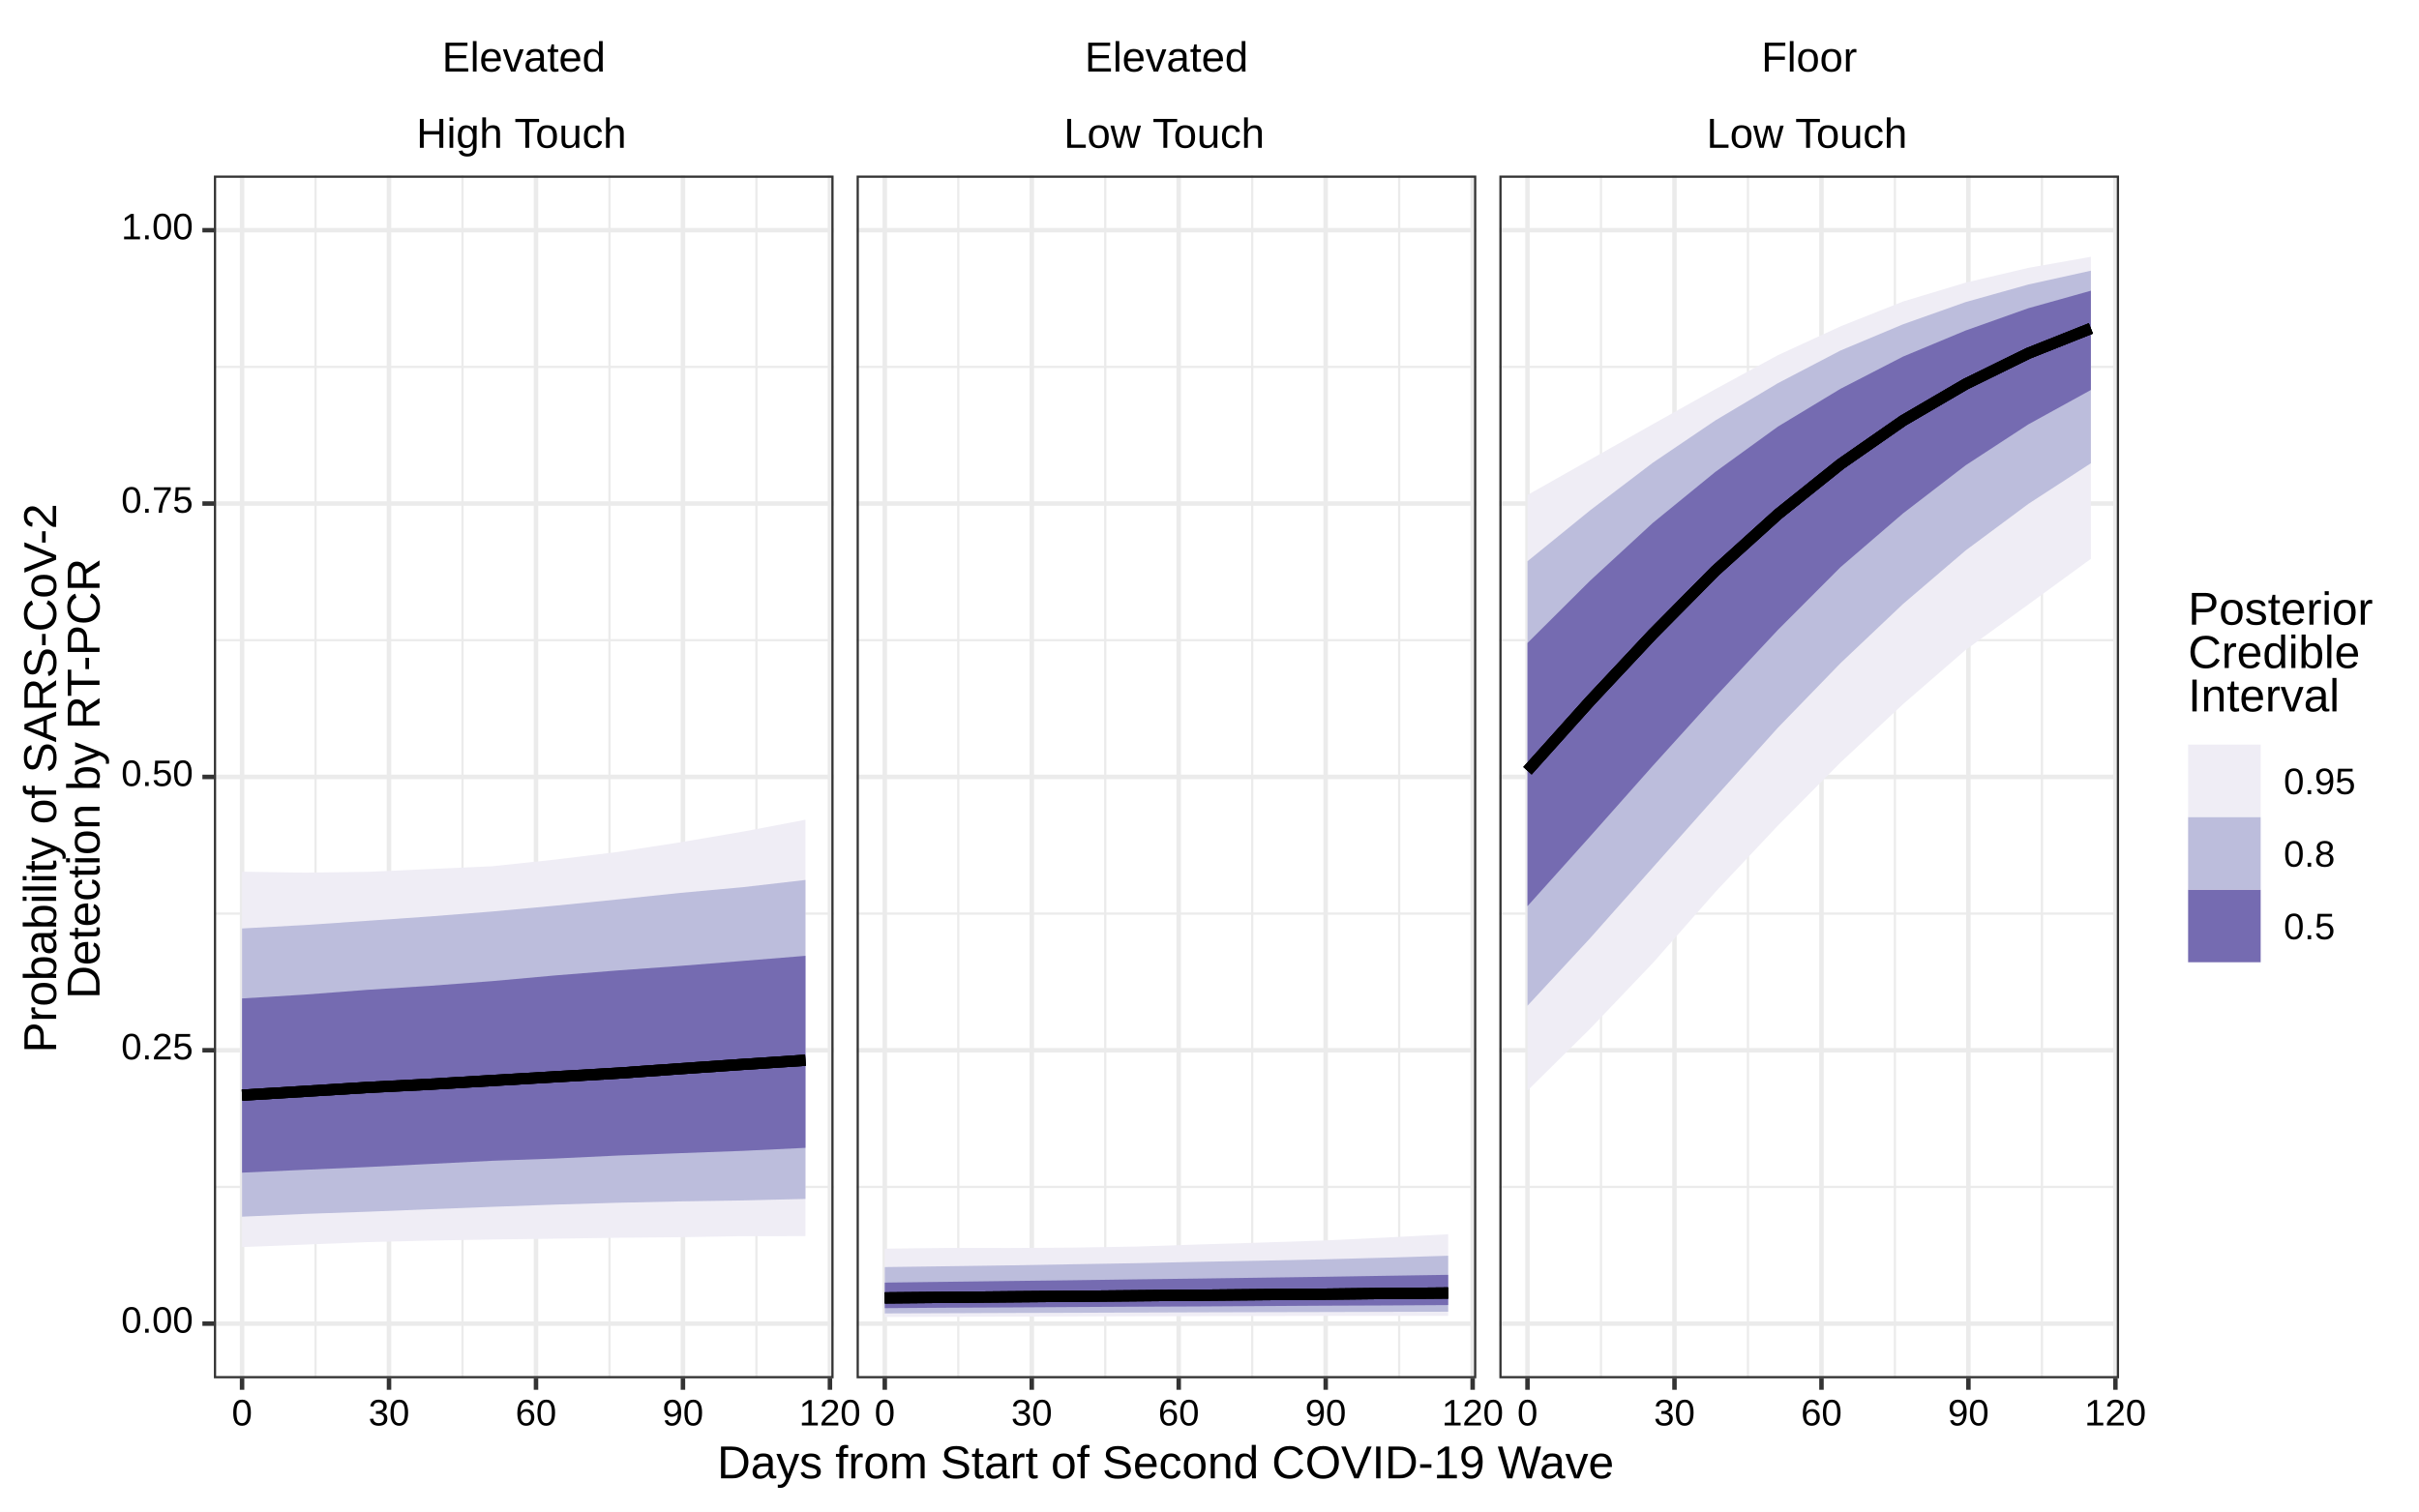
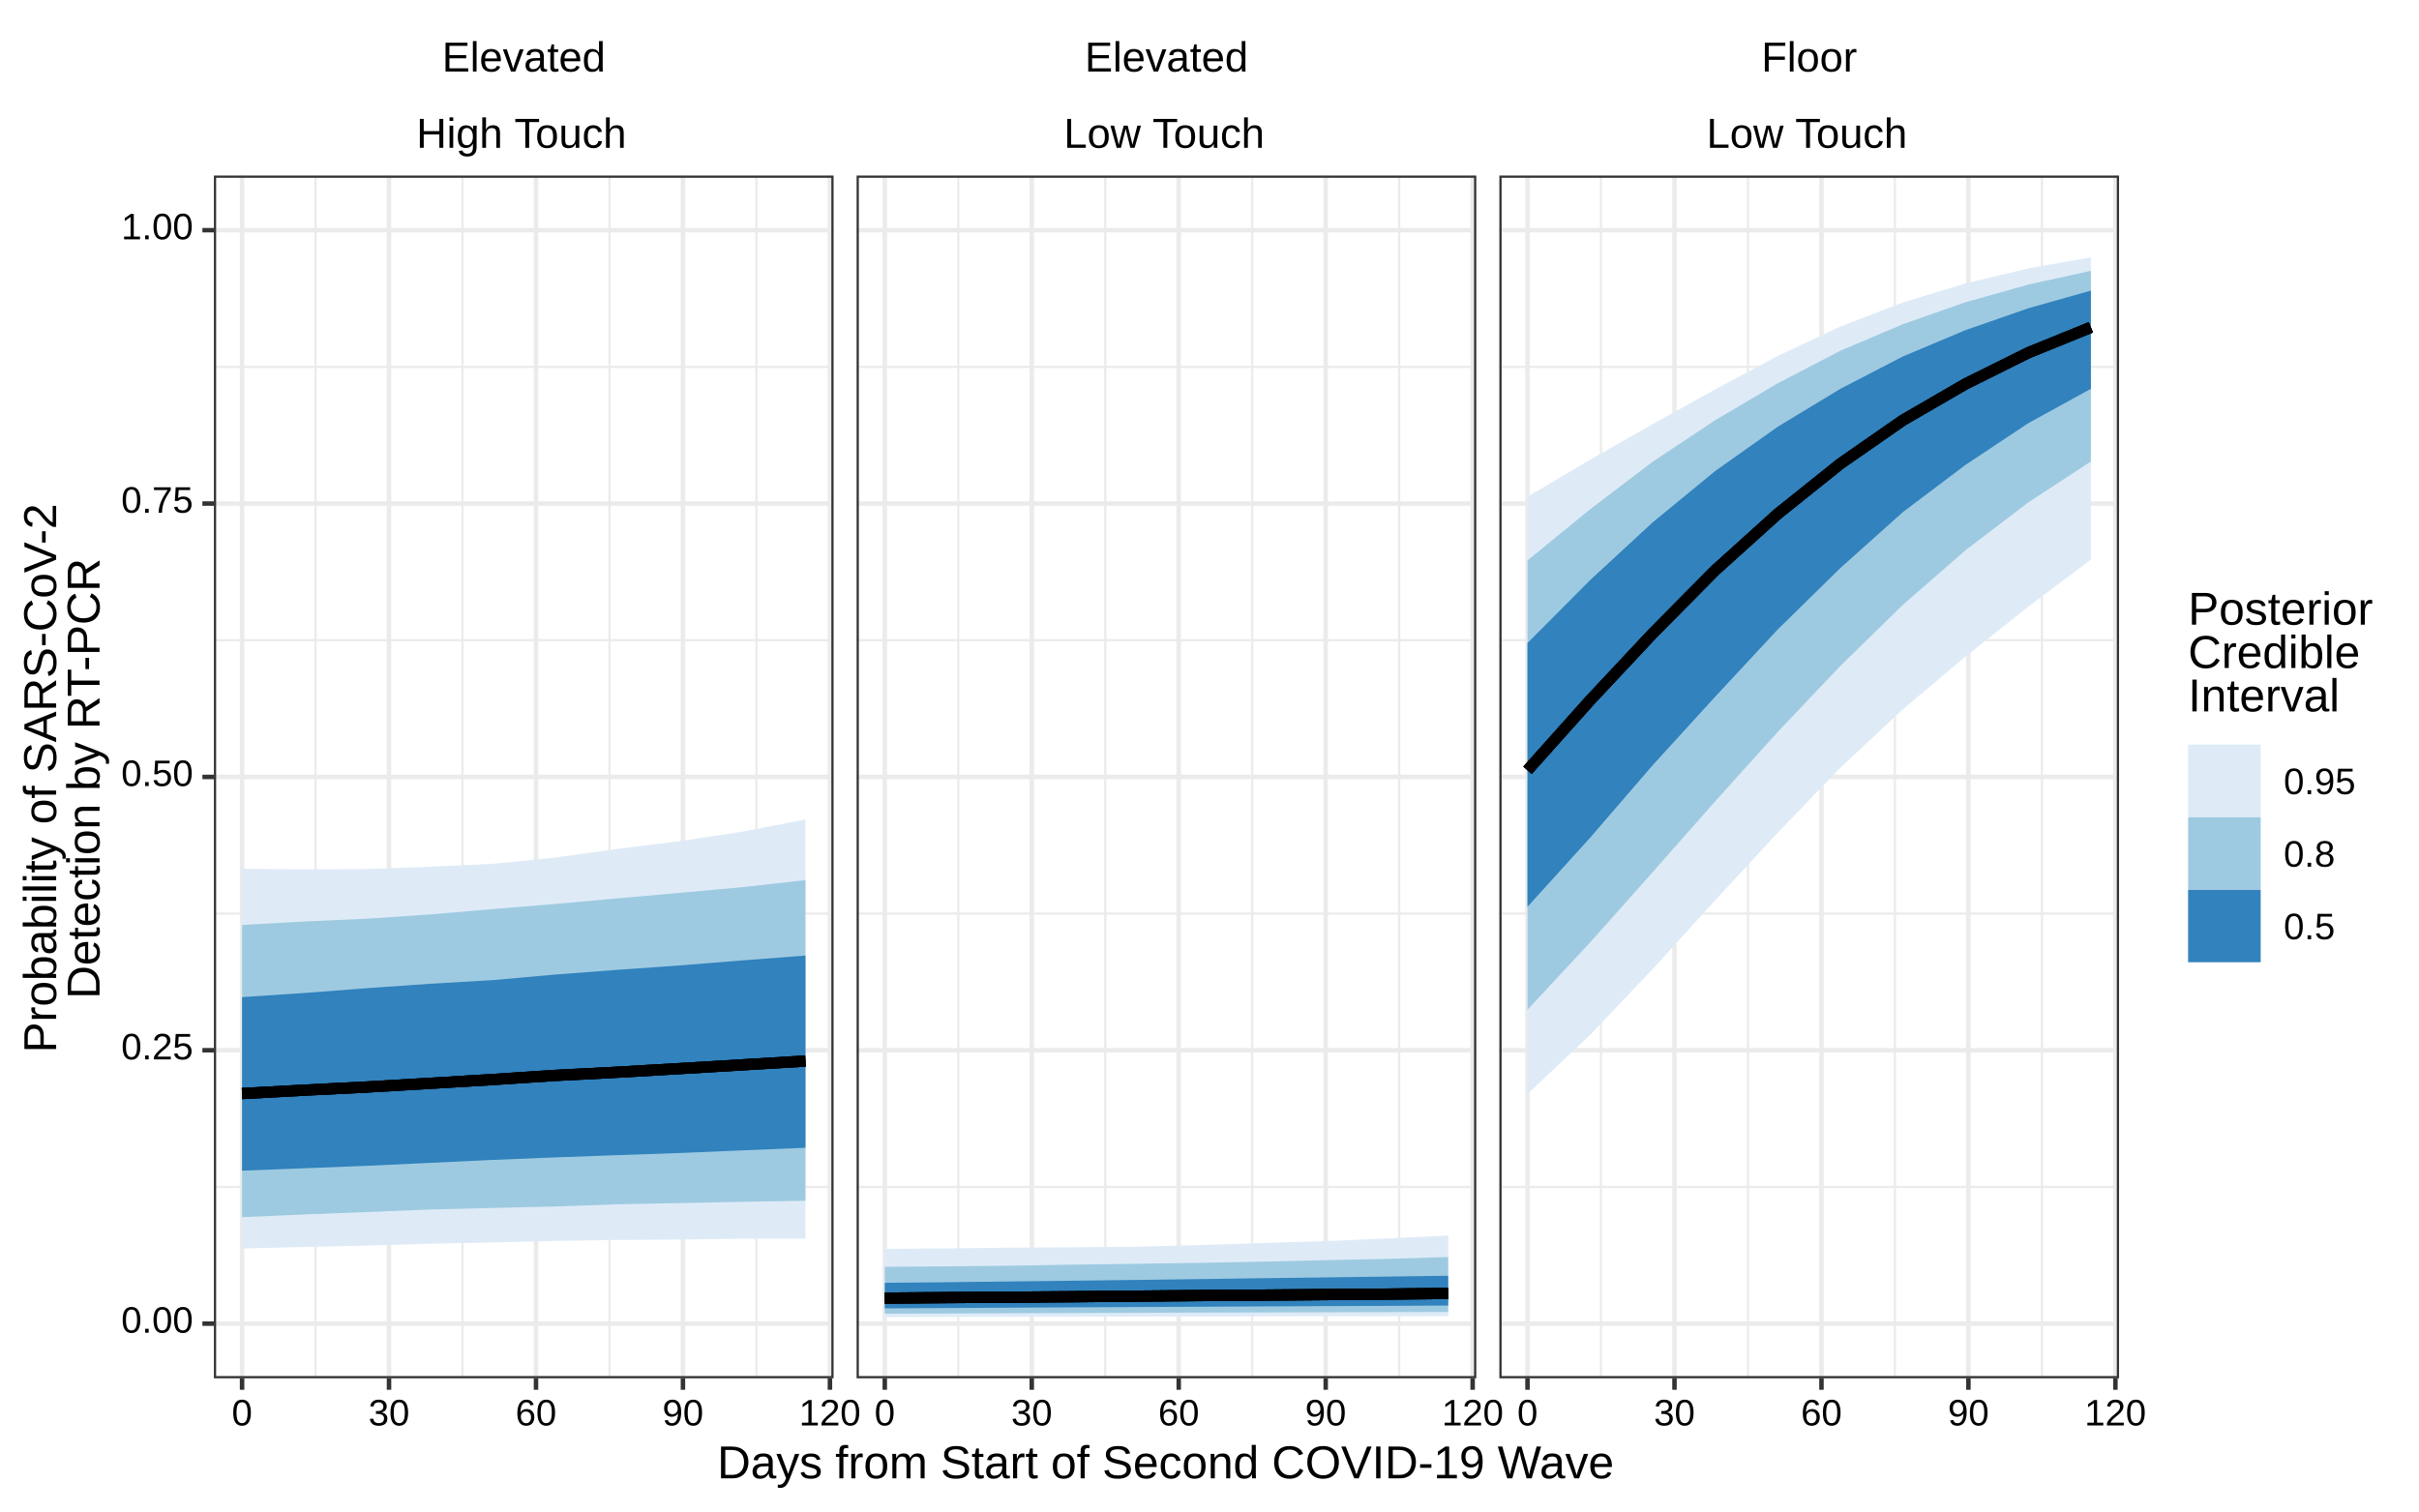
<svg xmlns="http://www.w3.org/2000/svg" class="svglite" width="576.00pt" height="360.00pt" viewBox="0 0 576.00 360.00">
  <defs>
    <style type="text/css">
    .svglite line, .svglite polyline, .svglite polygon, .svglite path, .svglite rect, .svglite circle {
      fill: none;
      stroke: #000000;
      stroke-linecap: round;
      stroke-linejoin: round;
      stroke-miterlimit: 10.00;
    }
  </style>
  </defs>
  <rect width="100%" height="100%" style="stroke: none; fill: #FFFFFF;" />
  <defs>
    <clipPath id="cpMC4wMHw1NzYuMDB8MC4wMHwzNjAuMDA=">
      <rect x="0.00" y="0.00" width="576.00" height="360.00" />
    </clipPath>
  </defs>
  <g clip-path="url(#cpMC4wMHw1NzYuMDB8MC4wMHwzNjAuMDA=)">
    <rect x="0" y="0.00" width="576.00" height="360.00" style="stroke-width: 1.07; stroke: #FFFFFF; fill: #FFFFFF;" />
  </g>
  <defs>
    <clipPath id="cpNTAuOTN8MTk4LjQ5fDQxLjgxfDMyOC4yNw==">
      <rect x="50.93" y="41.81" width="147.56" height="286.46" />
    </clipPath>
  </defs>
  <g clip-path="url(#cpNTAuOTN8MTk4LjQ5fDQxLjgxfDMyOC4yNw==)">
    <rect x="50.93" y="41.81" width="147.56" height="286.46" style="stroke-width: 1.07; stroke: none; fill: #FFFFFF;" />
    <polyline points="50.93,282.69 198.49,282.69 " style="stroke-width: 0.53; stroke: #EBEBEB; stroke-linecap: butt;" />
    <polyline points="50.93,217.59 198.49,217.59 " style="stroke-width: 0.53; stroke: #EBEBEB; stroke-linecap: butt;" />
    <polyline points="50.93,152.48 198.49,152.48 " style="stroke-width: 0.53; stroke: #EBEBEB; stroke-linecap: butt;" />
    <polyline points="50.93,87.38 198.49,87.38 " style="stroke-width: 0.53; stroke: #EBEBEB; stroke-linecap: butt;" />
    <polyline points="75.13,328.27 75.13,41.81 " style="stroke-width: 0.53; stroke: #EBEBEB; stroke-linecap: butt;" />
    <polyline points="110.13,328.27 110.13,41.81 " style="stroke-width: 0.53; stroke: #EBEBEB; stroke-linecap: butt;" />
    <polyline points="145.13,328.27 145.13,41.81 " style="stroke-width: 0.53; stroke: #EBEBEB; stroke-linecap: butt;" />
    <polyline points="180.12,328.27 180.12,41.81 " style="stroke-width: 0.53; stroke: #EBEBEB; stroke-linecap: butt;" />
    <polyline points="50.93,315.25 198.49,315.25 " style="stroke-width: 1.07; stroke: #EBEBEB; stroke-linecap: butt;" />
    <polyline points="50.93,250.14 198.49,250.14 " style="stroke-width: 1.07; stroke: #EBEBEB; stroke-linecap: butt;" />
    <polyline points="50.93,185.04 198.49,185.04 " style="stroke-width: 1.07; stroke: #EBEBEB; stroke-linecap: butt;" />
    <polyline points="50.93,119.93 198.49,119.93 " style="stroke-width: 1.07; stroke: #EBEBEB; stroke-linecap: butt;" />
    <polyline points="50.93,54.83 198.49,54.83 " style="stroke-width: 1.07; stroke: #EBEBEB; stroke-linecap: butt;" />
    <polyline points="57.64,328.27 57.64,41.81 " style="stroke-width: 1.07; stroke: #EBEBEB; stroke-linecap: butt;" />
    <polyline points="92.63,328.27 92.63,41.81 " style="stroke-width: 1.07; stroke: #EBEBEB; stroke-linecap: butt;" />
    <polyline points="127.63,328.27 127.63,41.81 " style="stroke-width: 1.07; stroke: #EBEBEB; stroke-linecap: butt;" />
    <polyline points="162.62,328.27 162.62,41.81 " style="stroke-width: 1.07; stroke: #EBEBEB; stroke-linecap: butt;" />
    <polyline points="197.62,328.27 197.62,41.81 " style="stroke-width: 1.07; stroke: #EBEBEB; stroke-linecap: butt;" />
-     <polygon points="57.64,207.61 72.54,207.84 87.45,207.65 102.35,206.98 117.26,206.31 132.16,204.73 147.07,202.91 161.98,200.61 176.88,198.07 191.79,195.24 191.79,294.41 176.88,294.42 161.98,294.67 147.07,294.80 132.16,295.02 117.26,295.21 102.35,295.47 87.45,295.83 72.54,296.43 57.64,297.01 " style="stroke-width: 0.00; stroke: none; fill: #EFEDF5;" />
-     <polygon points="57.64,221.13 72.54,220.32 87.45,219.31 102.35,218.27 117.26,217.09 132.16,215.71 147.07,214.22 161.98,212.66 176.88,211.30 191.79,209.58 191.79,285.55 176.88,285.91 161.98,286.14 147.07,286.46 132.16,286.90 117.26,287.43 102.35,288.00 87.45,288.60 72.54,289.12 57.64,289.78 " style="stroke-width: 0.00; stroke: none; fill: #BCBDDC;" />
-     <polygon points="57.64,237.80 72.54,236.89 87.45,235.75 102.35,234.80 117.26,233.67 132.16,232.32 147.07,231.13 161.98,230.05 176.88,228.86 191.79,227.65 191.79,273.38 176.88,274.10 161.98,274.65 147.07,275.22 132.16,275.93 117.26,276.46 102.35,277.22 87.45,277.96 72.54,278.61 57.64,279.29 " style="stroke-width: 0.00; stroke: none; fill: #756BB1;" />
-     <polyline points="57.64,260.84 72.54,259.93 87.45,259.00 102.35,258.24 117.26,257.35 132.16,256.47 147.07,255.60 161.98,254.54 176.88,253.51 191.79,252.52 " style="stroke-width: 2.67; stroke-linecap: butt;" />
-     <polyline points="57.64,260.84 72.54,259.93 87.45,259.00 102.35,258.24 117.26,257.35 132.16,256.47 147.07,255.60 161.98,254.54 176.88,253.51 191.79,252.52 " style="stroke-width: 2.67; stroke-linecap: butt;" />
-     <polyline points="57.64,260.84 72.54,259.93 87.45,259.00 102.35,258.24 117.26,257.35 132.16,256.47 147.07,255.60 161.98,254.54 176.88,253.51 191.79,252.52 " style="stroke-width: 2.67; stroke-linecap: butt;" />
+     <polygon points="57.64,206.93 72.54,207.04 87.45,206.98 102.35,206.43 117.26,205.74 132.16,204.25 147.07,202.18 161.98,200.32 176.88,198.06 191.79,195.18 191.79,295.01 176.88,295.02 161.98,295.23 147.07,295.32 132.16,295.55 117.26,295.93 102.35,296.22 87.45,296.66 72.54,296.98 57.64,297.37 " style="stroke-width: 0.00; stroke: none; fill: #DEEBF7;" />
+     <polygon points="57.64,220.30 72.54,219.47 87.45,218.80 102.35,217.79 117.26,216.52 132.16,215.30 147.07,213.96 161.98,212.64 176.88,211.29 191.79,209.61 191.79,285.99 176.88,286.24 161.98,286.54 147.07,286.83 132.16,287.35 117.26,287.70 102.35,288.07 87.45,288.68 72.54,289.25 57.64,289.90 " style="stroke-width: 0.00; stroke: none; fill: #9ECAE1;" />
+     <polygon points="57.64,237.49 72.54,236.50 87.45,235.35 102.35,234.31 117.26,233.44 132.16,232.11 147.07,230.98 161.98,229.93 176.88,228.73 191.79,227.59 191.79,273.36 176.88,273.98 161.98,274.61 147.07,275.12 132.16,275.66 117.26,276.26 102.35,276.96 87.45,277.66 72.54,278.24 57.64,278.82 " style="stroke-width: 0.00; stroke: none; fill: #3182BD;" />
+     <polyline points="57.64,260.45 72.54,259.64 87.45,258.89 102.35,258.02 117.26,257.12 132.16,256.14 147.07,255.37 161.98,254.50 176.88,253.61 191.79,252.71 " style="stroke-width: 2.67; stroke-linecap: butt;" />
+     <polyline points="57.64,260.45 72.54,259.64 87.45,258.89 102.35,258.02 117.26,257.12 132.16,256.14 147.07,255.37 161.98,254.50 176.88,253.61 191.79,252.71 " style="stroke-width: 2.67; stroke-linecap: butt;" />
+     <polyline points="57.64,260.45 72.54,259.64 87.45,258.89 102.35,258.02 117.26,257.12 132.16,256.14 147.07,255.37 161.98,254.50 176.88,253.61 191.79,252.71 " style="stroke-width: 2.67; stroke-linecap: butt;" />
    <rect x="50.93" y="41.81" width="147.56" height="286.46" style="stroke-width: 1.07; stroke: #333333;" />
  </g>
  <g clip-path="url(#cpMC4wMHw1NzYuMDB8MC4wMHwzNjAuMDA=)">
</g>
  <defs>
    <clipPath id="cpMjAzLjk3fDM1MS41NHw0MS44MXwzMjguMjc=">
      <rect x="203.97" y="41.81" width="147.56" height="286.46" />
    </clipPath>
  </defs>
  <g clip-path="url(#cpMjAzLjk3fDM1MS41NHw0MS44MXwzMjguMjc=)">
    <rect x="203.97" y="41.81" width="147.56" height="286.46" style="stroke-width: 1.07; stroke: none; fill: #FFFFFF;" />
    <polyline points="203.97,282.69 351.54,282.69 " style="stroke-width: 0.53; stroke: #EBEBEB; stroke-linecap: butt;" />
    <polyline points="203.97,217.59 351.54,217.59 " style="stroke-width: 0.53; stroke: #EBEBEB; stroke-linecap: butt;" />
    <polyline points="203.97,152.48 351.54,152.48 " style="stroke-width: 0.53; stroke: #EBEBEB; stroke-linecap: butt;" />
    <polyline points="203.97,87.38 351.54,87.38 " style="stroke-width: 0.53; stroke: #EBEBEB; stroke-linecap: butt;" />
    <polyline points="228.18,328.27 228.18,41.81 " style="stroke-width: 0.53; stroke: #EBEBEB; stroke-linecap: butt;" />
    <polyline points="263.17,328.27 263.17,41.81 " style="stroke-width: 0.53; stroke: #EBEBEB; stroke-linecap: butt;" />
    <polyline points="298.17,328.27 298.17,41.81 " style="stroke-width: 0.53; stroke: #EBEBEB; stroke-linecap: butt;" />
    <polyline points="333.17,328.27 333.17,41.81 " style="stroke-width: 0.53; stroke: #EBEBEB; stroke-linecap: butt;" />
    <polyline points="203.97,315.25 351.54,315.25 " style="stroke-width: 1.07; stroke: #EBEBEB; stroke-linecap: butt;" />
    <polyline points="203.97,250.14 351.54,250.14 " style="stroke-width: 1.07; stroke: #EBEBEB; stroke-linecap: butt;" />
    <polyline points="203.97,185.04 351.54,185.04 " style="stroke-width: 1.07; stroke: #EBEBEB; stroke-linecap: butt;" />
    <polyline points="203.97,119.93 351.54,119.93 " style="stroke-width: 1.07; stroke: #EBEBEB; stroke-linecap: butt;" />
    <polyline points="203.97,54.83 351.54,54.83 " style="stroke-width: 1.07; stroke: #EBEBEB; stroke-linecap: butt;" />
    <polyline points="210.68,328.27 210.68,41.81 " style="stroke-width: 1.07; stroke: #EBEBEB; stroke-linecap: butt;" />
    <polyline points="245.68,328.27 245.68,41.81 " style="stroke-width: 1.07; stroke: #EBEBEB; stroke-linecap: butt;" />
    <polyline points="280.67,328.27 280.67,41.81 " style="stroke-width: 1.07; stroke: #EBEBEB; stroke-linecap: butt;" />
    <polyline points="315.67,328.27 315.67,41.81 " style="stroke-width: 1.07; stroke: #EBEBEB; stroke-linecap: butt;" />
    <polyline points="350.66,328.27 350.66,41.81 " style="stroke-width: 1.07; stroke: #EBEBEB; stroke-linecap: butt;" />
-     <polygon points="210.68,297.39 225.59,297.23 240.49,297.24 255.40,297.15 270.30,296.90 285.21,296.41 300.11,295.95 315.02,295.46 329.92,294.75 344.83,293.96 344.83,313.41 329.92,313.40 315.02,313.41 300.11,313.44 285.21,313.46 270.30,313.49 255.40,313.54 240.49,313.59 225.59,313.62 210.68,313.67 " style="stroke-width: 0.00; stroke: none; fill: #EFEDF5;" />
-     <polygon points="210.68,301.78 225.59,301.58 240.49,301.37 255.40,301.11 270.30,300.86 285.21,300.54 300.11,300.26 315.02,299.94 329.92,299.54 344.83,299.08 344.83,312.41 329.92,312.45 315.02,312.49 300.11,312.52 285.21,312.56 270.30,312.61 255.40,312.67 240.49,312.71 225.59,312.77 210.68,312.82 " style="stroke-width: 0.00; stroke: none; fill: #BCBDDC;" />
-     <polygon points="210.68,305.48 225.59,305.29 240.49,305.10 255.40,304.92 270.30,304.71 285.21,304.52 300.11,304.31 315.02,304.10 329.92,303.86 344.83,303.63 344.83,310.83 329.92,310.92 315.02,310.98 300.11,311.07 285.21,311.16 270.30,311.22 255.40,311.30 240.49,311.39 225.59,311.46 210.68,311.56 " style="stroke-width: 0.00; stroke: none; fill: #756BB1;" />
-     <polyline points="210.68,309.12 225.59,308.99 240.49,308.86 255.40,308.74 270.30,308.61 285.21,308.48 300.11,308.35 315.02,308.23 329.92,308.07 344.83,307.95 " style="stroke-width: 2.67; stroke-linecap: butt;" />
-     <polyline points="210.68,309.12 225.59,308.99 240.49,308.86 255.40,308.74 270.30,308.61 285.21,308.48 300.11,308.35 315.02,308.23 329.92,308.07 344.83,307.95 " style="stroke-width: 2.67; stroke-linecap: butt;" />
-     <polyline points="210.68,309.12 225.59,308.99 240.49,308.86 255.40,308.74 270.30,308.61 285.21,308.48 300.11,308.35 315.02,308.23 329.92,308.07 344.83,307.95 " style="stroke-width: 2.67; stroke-linecap: butt;" />
+     <polygon points="210.68,297.45 225.59,297.34 240.49,297.16 255.40,297.07 270.30,296.94 285.21,296.55 300.11,296.06 315.02,295.62 329.92,294.97 344.83,294.27 344.83,313.48 329.92,313.50 315.02,313.50 300.11,313.51 285.21,313.54 270.30,313.57 255.40,313.60 240.49,313.63 225.59,313.67 210.68,313.71 " style="stroke-width: 0.00; stroke: none; fill: #DEEBF7;" />
+     <polygon points="210.68,301.72 225.59,301.60 240.49,301.46 255.40,301.20 270.30,301.00 285.21,300.78 300.11,300.50 315.02,300.15 329.92,299.83 344.83,299.39 344.83,312.48 329.92,312.51 315.02,312.55 300.11,312.59 285.21,312.62 270.30,312.67 255.40,312.73 240.49,312.78 225.59,312.83 210.68,312.88 " style="stroke-width: 0.00; stroke: none; fill: #9ECAE1;" />
+     <polygon points="210.68,305.53 225.59,305.39 240.49,305.21 255.40,305.03 270.30,304.85 285.21,304.65 300.11,304.44 315.02,304.25 329.92,304.05 344.83,303.85 344.83,310.94 329.92,311.02 315.02,311.08 300.11,311.15 285.21,311.23 270.30,311.30 255.40,311.37 240.49,311.45 225.59,311.54 210.68,311.61 " style="stroke-width: 0.00; stroke: none; fill: #3182BD;" />
+     <polyline points="210.68,309.17 225.59,309.05 240.49,308.95 255.40,308.84 270.30,308.70 285.21,308.57 300.11,308.46 315.02,308.34 329.92,308.22 344.83,308.06 " style="stroke-width: 2.67; stroke-linecap: butt;" />
+     <polyline points="210.68,309.17 225.59,309.05 240.49,308.95 255.40,308.84 270.30,308.70 285.21,308.57 300.11,308.46 315.02,308.34 329.92,308.22 344.83,308.06 " style="stroke-width: 2.67; stroke-linecap: butt;" />
+     <polyline points="210.68,309.17 225.59,309.05 240.49,308.95 255.40,308.84 270.30,308.70 285.21,308.57 300.11,308.46 315.02,308.34 329.92,308.22 344.83,308.06 " style="stroke-width: 2.67; stroke-linecap: butt;" />
    <rect x="203.97" y="41.81" width="147.56" height="286.46" style="stroke-width: 1.07; stroke: #333333;" />
  </g>
  <g clip-path="url(#cpMC4wMHw1NzYuMDB8MC4wMHwzNjAuMDA=)">
</g>
  <defs>
    <clipPath id="cpMzU3LjAyfDUwNC41OHw0MS44MXwzMjguMjc=">
      <rect x="357.02" y="41.81" width="147.56" height="286.46" />
    </clipPath>
  </defs>
  <g clip-path="url(#cpMzU3LjAyfDUwNC41OHw0MS44MXwzMjguMjc=)">
    <rect x="357.02" y="41.81" width="147.56" height="286.46" style="stroke-width: 1.07; stroke: none; fill: #FFFFFF;" />
    <polyline points="357.02,282.69 504.58,282.69 " style="stroke-width: 0.53; stroke: #EBEBEB; stroke-linecap: butt;" />
    <polyline points="357.02,217.59 504.58,217.59 " style="stroke-width: 0.53; stroke: #EBEBEB; stroke-linecap: butt;" />
    <polyline points="357.02,152.48 504.58,152.48 " style="stroke-width: 0.53; stroke: #EBEBEB; stroke-linecap: butt;" />
    <polyline points="357.02,87.38 504.58,87.38 " style="stroke-width: 0.53; stroke: #EBEBEB; stroke-linecap: butt;" />
    <polyline points="381.22,328.27 381.22,41.81 " style="stroke-width: 0.53; stroke: #EBEBEB; stroke-linecap: butt;" />
    <polyline points="416.22,328.27 416.22,41.81 " style="stroke-width: 0.53; stroke: #EBEBEB; stroke-linecap: butt;" />
    <polyline points="451.21,328.27 451.21,41.81 " style="stroke-width: 0.53; stroke: #EBEBEB; stroke-linecap: butt;" />
    <polyline points="486.21,328.27 486.21,41.81 " style="stroke-width: 0.53; stroke: #EBEBEB; stroke-linecap: butt;" />
    <polyline points="357.02,315.25 504.58,315.25 " style="stroke-width: 1.07; stroke: #EBEBEB; stroke-linecap: butt;" />
    <polyline points="357.02,250.14 504.58,250.14 " style="stroke-width: 1.07; stroke: #EBEBEB; stroke-linecap: butt;" />
    <polyline points="357.02,185.04 504.58,185.04 " style="stroke-width: 1.07; stroke: #EBEBEB; stroke-linecap: butt;" />
    <polyline points="357.02,119.93 504.58,119.93 " style="stroke-width: 1.07; stroke: #EBEBEB; stroke-linecap: butt;" />
    <polyline points="357.02,54.83 504.58,54.83 " style="stroke-width: 1.07; stroke: #EBEBEB; stroke-linecap: butt;" />
    <polyline points="363.72,328.27 363.72,41.81 " style="stroke-width: 1.07; stroke: #EBEBEB; stroke-linecap: butt;" />
    <polyline points="398.72,328.27 398.72,41.81 " style="stroke-width: 1.07; stroke: #EBEBEB; stroke-linecap: butt;" />
    <polyline points="433.72,328.27 433.72,41.81 " style="stroke-width: 1.07; stroke: #EBEBEB; stroke-linecap: butt;" />
    <polyline points="468.71,328.27 468.71,41.81 " style="stroke-width: 1.07; stroke: #EBEBEB; stroke-linecap: butt;" />
    <polyline points="503.71,328.27 503.71,41.81 " style="stroke-width: 1.07; stroke: #EBEBEB; stroke-linecap: butt;" />
-     <polygon points="363.72,117.89 378.63,109.47 393.54,101.04 408.44,92.69 423.35,84.59 438.25,77.73 453.16,71.80 468.06,67.31 482.97,63.80 497.87,61.16 497.87,133.10 482.97,143.98 468.06,154.78 453.16,167.70 438.25,181.60 423.35,196.62 408.44,212.47 393.54,229.39 378.63,245.02 363.72,259.74 " style="stroke-width: 0.00; stroke: none; fill: #EFEDF5;" />
-     <polygon points="363.72,133.67 378.63,121.55 393.54,110.22 408.44,100.14 423.35,91.26 438.25,83.48 453.16,77.23 468.06,71.94 482.97,67.76 497.87,64.47 497.87,110.33 482.97,120.02 468.06,131.09 453.16,143.83 438.25,157.95 423.35,173.31 408.44,189.87 393.54,206.64 378.63,223.45 363.72,239.54 " style="stroke-width: 0.00; stroke: none; fill: #BCBDDC;" />
-     <polygon points="363.72,153.14 378.63,138.30 393.54,124.56 408.44,112.40 423.35,101.60 438.25,92.60 453.16,84.92 468.06,78.71 482.97,73.41 497.87,69.24 497.87,92.88 482.97,101.08 468.06,110.81 453.16,122.26 438.25,135.09 423.35,150.02 408.44,165.96 393.54,182.41 378.63,199.21 363.72,215.82 " style="stroke-width: 0.00; stroke: none; fill: #756BB1;" />
-     <polyline points="363.72,183.57 378.63,166.95 393.54,151.03 408.44,135.97 423.35,122.49 438.25,110.55 453.16,100.17 468.06,91.47 482.97,84.15 497.87,78.22 " style="stroke-width: 2.67; stroke-linecap: butt;" />
-     <polyline points="363.72,183.57 378.63,166.95 393.54,151.03 408.44,135.97 423.35,122.49 438.25,110.55 453.16,100.17 468.06,91.47 482.97,84.15 497.87,78.22 " style="stroke-width: 2.67; stroke-linecap: butt;" />
-     <polyline points="363.72,183.57 378.63,166.95 393.54,151.03 408.44,135.97 423.35,122.49 438.25,110.55 453.16,100.17 468.06,91.47 482.97,84.15 497.87,78.22 " style="stroke-width: 2.67; stroke-linecap: butt;" />
+     <polygon points="363.72,118.32 378.63,109.48 393.54,101.01 408.44,92.72 423.35,84.75 438.25,77.75 453.16,72.02 468.06,67.48 482.97,63.93 497.87,61.28 497.87,133.29 482.97,144.49 468.06,156.33 453.16,168.90 438.25,182.81 423.35,198.29 408.44,214.39 393.54,230.80 378.63,246.49 363.72,260.56 " style="stroke-width: 0.00; stroke: none; fill: #DEEBF7;" />
+     <polygon points="363.72,133.46 378.63,121.30 393.54,109.95 408.44,100.06 423.35,91.26 438.25,83.51 453.16,77.19 468.06,71.96 482.97,67.78 497.87,64.49 497.87,109.91 482.97,119.66 468.06,131.02 453.16,144.00 438.25,158.58 423.35,174.27 408.44,190.82 393.54,207.71 378.63,224.46 363.72,240.49 " style="stroke-width: 0.00; stroke: none; fill: #9ECAE1;" />
+     <polygon points="363.72,153.15 378.63,138.17 393.54,124.40 408.44,112.16 423.35,101.61 438.25,92.59 453.16,84.87 468.06,78.61 482.97,73.42 497.87,69.21 497.87,92.60 482.97,100.79 468.06,110.69 453.16,121.92 438.25,135.26 423.35,149.87 408.44,165.90 393.54,182.23 378.63,199.52 363.72,215.97 " style="stroke-width: 0.00; stroke: none; fill: #3182BD;" />
+     <polyline points="363.72,183.46 378.63,166.78 393.54,150.86 408.44,135.80 423.35,122.35 438.25,110.42 453.16,100.05 468.06,91.42 482.97,84.01 497.87,77.96 " style="stroke-width: 2.67; stroke-linecap: butt;" />
+     <polyline points="363.72,183.46 378.63,166.78 393.54,150.86 408.44,135.80 423.35,122.35 438.25,110.42 453.16,100.05 468.06,91.42 482.97,84.01 497.87,77.96 " style="stroke-width: 2.67; stroke-linecap: butt;" />
+     <polyline points="363.72,183.46 378.63,166.78 393.54,150.86 408.44,135.80 423.35,122.35 438.25,110.42 453.16,100.05 468.06,91.42 482.97,84.01 497.87,77.96 " style="stroke-width: 2.67; stroke-linecap: butt;" />
    <rect x="357.02" y="41.81" width="147.56" height="286.46" style="stroke-width: 1.07; stroke: #333333;" />
  </g>
  <g clip-path="url(#cpMC4wMHw1NzYuMDB8MC4wMHwzNjAuMDA=)">
</g>
  <defs>
    <clipPath id="cpNTAuOTN8MTk4LjQ5fDUuNDh8NDEuODE=">
      <rect x="50.93" y="5.48" width="147.56" height="36.33" />
    </clipPath>
  </defs>
  <g clip-path="url(#cpNTAuOTN8MTk4LjQ5fDUuNDh8NDEuODE=)">
</g>
  <defs>
    <clipPath id="cpNTAuOTN8MTk4LjQ5fDUuNDh8MjMuNjQ=">
      <rect x="50.93" y="5.48" width="147.56" height="18.16" />
    </clipPath>
  </defs>
  <g clip-path="url(#cpNTAuOTN8MTk4LjQ5fDUuNDh8MjMuNjQ=)">
    <text x="105.26" y="17.04" style="font-size: 10.00px; font-family: Arial;" textLength="38.90px" lengthAdjust="spacingAndGlyphs">Elevated</text>
  </g>
  <g clip-path="url(#cpNTAuOTN8MTk4LjQ5fDUuNDh8NDEuODE=)">
</g>
  <defs>
    <clipPath id="cpNTAuOTN8MTk4LjQ5fDIzLjY0fDQxLjgx">
      <rect x="50.93" y="23.64" width="147.56" height="18.16" />
    </clipPath>
  </defs>
  <g clip-path="url(#cpNTAuOTN8MTk4LjQ5fDIzLjY0fDQxLjgx)">
    <text x="99.15" y="35.20" style="font-size: 10.00px; font-family: Arial;" textLength="20.56px" lengthAdjust="spacingAndGlyphs">High</text>
    <text x="122.49" y="35.20" style="font-size: 10.00px; font-family: Arial;" textLength="27.78px" lengthAdjust="spacingAndGlyphs">Touch</text>
  </g>
  <g clip-path="url(#cpNTAuOTN8MTk4LjQ5fDUuNDh8NDEuODE=)">
</g>
  <g clip-path="url(#cpMC4wMHw1NzYuMDB8MC4wMHwzNjAuMDA=)">
</g>
  <defs>
    <clipPath id="cpMjAzLjk3fDM1MS41NHw1LjQ4fDQxLjgx">
      <rect x="203.97" y="5.48" width="147.56" height="36.33" />
    </clipPath>
  </defs>
  <g clip-path="url(#cpMjAzLjk3fDM1MS41NHw1LjQ4fDQxLjgx)">
</g>
  <defs>
    <clipPath id="cpMjAzLjk3fDM1MS41NHw1LjQ4fDIzLjY0">
      <rect x="203.97" y="5.48" width="147.56" height="18.16" />
    </clipPath>
  </defs>
  <g clip-path="url(#cpMjAzLjk3fDM1MS41NHw1LjQ4fDIzLjY0)">
    <text x="258.30" y="17.04" style="font-size: 10.00px; font-family: Arial;" textLength="38.90px" lengthAdjust="spacingAndGlyphs">Elevated</text>
  </g>
  <g clip-path="url(#cpMjAzLjk3fDM1MS41NHw1LjQ4fDQxLjgx)">
</g>
  <defs>
    <clipPath id="cpMjAzLjk3fDM1MS41NHwyMy42NHw0MS44MQ==">
      <rect x="203.97" y="23.64" width="147.56" height="18.16" />
    </clipPath>
  </defs>
  <g clip-path="url(#cpMjAzLjk3fDM1MS41NHwyMy42NHw0MS44MQ==)">
    <text x="253.31" y="35.20" style="font-size: 10.00px; font-family: Arial;" textLength="18.34px" lengthAdjust="spacingAndGlyphs">Low</text>
    <text x="274.43" y="35.20" style="font-size: 10.00px; font-family: Arial;" textLength="27.78px" lengthAdjust="spacingAndGlyphs">Touch</text>
  </g>
  <g clip-path="url(#cpMjAzLjk3fDM1MS41NHw1LjQ4fDQxLjgx)">
</g>
  <g clip-path="url(#cpMC4wMHw1NzYuMDB8MC4wMHwzNjAuMDA=)">
</g>
  <defs>
    <clipPath id="cpMzU3LjAyfDUwNC41OHw1LjQ4fDQxLjgx">
      <rect x="357.02" y="5.48" width="147.56" height="36.33" />
    </clipPath>
  </defs>
  <g clip-path="url(#cpMzU3LjAyfDUwNC41OHw1LjQ4fDQxLjgx)">
</g>
  <defs>
    <clipPath id="cpMzU3LjAyfDUwNC41OHw1LjQ4fDIzLjY0">
      <rect x="357.02" y="5.48" width="147.56" height="18.16" />
    </clipPath>
  </defs>
  <g clip-path="url(#cpMzU3LjAyfDUwNC41OHw1LjQ4fDIzLjY0)">
    <text x="419.41" y="17.04" style="font-size: 10.00px; font-family: Arial;" textLength="22.78px" lengthAdjust="spacingAndGlyphs">Floor</text>
  </g>
  <g clip-path="url(#cpMzU3LjAyfDUwNC41OHw1LjQ4fDQxLjgx)">
</g>
  <defs>
    <clipPath id="cpMzU3LjAyfDUwNC41OHwyMy42NHw0MS44MQ==">
      <rect x="357.02" y="23.64" width="147.56" height="18.16" />
    </clipPath>
  </defs>
  <g clip-path="url(#cpMzU3LjAyfDUwNC41OHwyMy42NHw0MS44MQ==)">
    <text x="406.35" y="35.20" style="font-size: 10.00px; font-family: Arial;" textLength="18.34px" lengthAdjust="spacingAndGlyphs">Low</text>
    <text x="427.47" y="35.20" style="font-size: 10.00px; font-family: Arial;" textLength="27.78px" lengthAdjust="spacingAndGlyphs">Touch</text>
  </g>
  <g clip-path="url(#cpMzU3LjAyfDUwNC41OHw1LjQ4fDQxLjgx)">
</g>
  <g clip-path="url(#cpMC4wMHw1NzYuMDB8MC4wMHwzNjAuMDA=)">
    <polyline points="57.64,331.01 57.64,328.27 " style="stroke-width: 1.07; stroke: #333333; stroke-linecap: butt;" />
    <polyline points="92.63,331.01 92.63,328.27 " style="stroke-width: 1.07; stroke: #333333; stroke-linecap: butt;" />
    <polyline points="127.63,331.01 127.63,328.27 " style="stroke-width: 1.07; stroke: #333333; stroke-linecap: butt;" />
    <polyline points="162.62,331.01 162.62,328.27 " style="stroke-width: 1.07; stroke: #333333; stroke-linecap: butt;" />
    <polyline points="197.62,331.01 197.62,328.27 " style="stroke-width: 1.07; stroke: #333333; stroke-linecap: butt;" />
    <text x="55.19" y="339.50" style="font-size: 8.80px; font-family: Arial;" textLength="4.90px" lengthAdjust="spacingAndGlyphs">0</text>
    <text x="87.74" y="339.50" style="font-size: 8.80px; font-family: Arial;" textLength="9.79px" lengthAdjust="spacingAndGlyphs">30</text>
    <text x="122.73" y="339.50" style="font-size: 8.80px; font-family: Arial;" textLength="9.79px" lengthAdjust="spacingAndGlyphs">60</text>
    <text x="157.73" y="339.50" style="font-size: 8.80px; font-family: Arial;" textLength="9.79px" lengthAdjust="spacingAndGlyphs">90</text>
    <text x="190.27" y="339.50" style="font-size: 8.80px; font-family: Arial;" textLength="14.69px" lengthAdjust="spacingAndGlyphs">120</text>
    <polyline points="210.68,331.01 210.68,328.27 " style="stroke-width: 1.07; stroke: #333333; stroke-linecap: butt;" />
    <polyline points="245.68,331.01 245.68,328.27 " style="stroke-width: 1.07; stroke: #333333; stroke-linecap: butt;" />
    <polyline points="280.67,331.01 280.67,328.27 " style="stroke-width: 1.07; stroke: #333333; stroke-linecap: butt;" />
    <polyline points="315.67,331.01 315.67,328.27 " style="stroke-width: 1.07; stroke: #333333; stroke-linecap: butt;" />
    <polyline points="350.66,331.01 350.66,328.27 " style="stroke-width: 1.07; stroke: #333333; stroke-linecap: butt;" />
    <text x="208.23" y="339.50" style="font-size: 8.80px; font-family: Arial;" textLength="4.90px" lengthAdjust="spacingAndGlyphs">0</text>
    <text x="240.78" y="339.50" style="font-size: 8.80px; font-family: Arial;" textLength="9.79px" lengthAdjust="spacingAndGlyphs">30</text>
    <text x="275.78" y="339.50" style="font-size: 8.80px; font-family: Arial;" textLength="9.79px" lengthAdjust="spacingAndGlyphs">60</text>
    <text x="310.77" y="339.50" style="font-size: 8.80px; font-family: Arial;" textLength="9.79px" lengthAdjust="spacingAndGlyphs">90</text>
    <text x="343.32" y="339.50" style="font-size: 8.80px; font-family: Arial;" textLength="14.69px" lengthAdjust="spacingAndGlyphs">120</text>
    <polyline points="363.72,331.01 363.72,328.27 " style="stroke-width: 1.07; stroke: #333333; stroke-linecap: butt;" />
    <polyline points="398.72,331.01 398.72,328.27 " style="stroke-width: 1.07; stroke: #333333; stroke-linecap: butt;" />
    <polyline points="433.72,331.01 433.72,328.27 " style="stroke-width: 1.07; stroke: #333333; stroke-linecap: butt;" />
    <polyline points="468.71,331.01 468.71,328.27 " style="stroke-width: 1.07; stroke: #333333; stroke-linecap: butt;" />
    <polyline points="503.71,331.01 503.71,328.27 " style="stroke-width: 1.07; stroke: #333333; stroke-linecap: butt;" />
    <text x="361.28" y="339.50" style="font-size: 8.80px; font-family: Arial;" textLength="4.90px" lengthAdjust="spacingAndGlyphs">0</text>
    <text x="393.82" y="339.50" style="font-size: 8.80px; font-family: Arial;" textLength="9.79px" lengthAdjust="spacingAndGlyphs">30</text>
    <text x="428.82" y="339.50" style="font-size: 8.80px; font-family: Arial;" textLength="9.79px" lengthAdjust="spacingAndGlyphs">60</text>
    <text x="463.82" y="339.50" style="font-size: 8.80px; font-family: Arial;" textLength="9.79px" lengthAdjust="spacingAndGlyphs">90</text>
    <text x="496.36" y="339.50" style="font-size: 8.80px; font-family: Arial;" textLength="14.69px" lengthAdjust="spacingAndGlyphs">120</text>
    <text x="28.87" y="317.42" style="font-size: 8.80px; font-family: Arial;" textLength="17.13px" lengthAdjust="spacingAndGlyphs">0.00</text>
    <text x="28.87" y="252.32" style="font-size: 8.80px; font-family: Arial;" textLength="17.13px" lengthAdjust="spacingAndGlyphs">0.25</text>
    <text x="28.87" y="187.21" style="font-size: 8.80px; font-family: Arial;" textLength="17.13px" lengthAdjust="spacingAndGlyphs">0.50</text>
    <text x="28.87" y="122.11" style="font-size: 8.80px; font-family: Arial;" textLength="17.13px" lengthAdjust="spacingAndGlyphs">0.75</text>
    <text x="28.87" y="57.00" style="font-size: 8.80px; font-family: Arial;" textLength="17.13px" lengthAdjust="spacingAndGlyphs">1.00</text>
    <polyline points="48.19,315.25 50.93,315.25 " style="stroke-width: 1.07; stroke: #333333; stroke-linecap: butt;" />
    <polyline points="48.19,250.14 50.93,250.14 " style="stroke-width: 1.07; stroke: #333333; stroke-linecap: butt;" />
    <polyline points="48.19,185.04 50.93,185.04 " style="stroke-width: 1.07; stroke: #333333; stroke-linecap: butt;" />
    <polyline points="48.19,119.93 50.93,119.93 " style="stroke-width: 1.07; stroke: #333333; stroke-linecap: butt;" />
    <polyline points="48.19,54.83 50.93,54.83 " style="stroke-width: 1.07; stroke: #333333; stroke-linecap: butt;" />
    <text x="170.78" y="352.09" style="font-size: 11.00px; font-family: Arial;" textLength="25.06px" lengthAdjust="spacingAndGlyphs">Days</text>
    <text x="198.89" y="352.09" style="font-size: 11.00px; font-family: Arial;" textLength="22.00px" lengthAdjust="spacingAndGlyphs">from</text>
    <text x="223.95" y="352.09" style="font-size: 11.00px; font-family: Arial;" textLength="23.23px" lengthAdjust="spacingAndGlyphs">Start</text>
    <text x="250.23" y="352.09" style="font-size: 11.00px; font-family: Arial;" textLength="9.17px" lengthAdjust="spacingAndGlyphs">of</text>
    <text x="262.46" y="352.09" style="font-size: 11.00px; font-family: Arial;" textLength="37.32px" lengthAdjust="spacingAndGlyphs">Second</text>
    <text x="302.83" y="352.09" style="font-size: 11.00px; font-family: Arial;" textLength="50.73px" lengthAdjust="spacingAndGlyphs">COVID-19</text>
    <text x="356.61" y="352.09" style="font-size: 11.00px; font-family: Arial;" textLength="28.12px" lengthAdjust="spacingAndGlyphs">Wave</text>
    <text transform="translate(13.37,250.75) rotate(-90)" style="font-size: 11.00px; font-family: Arial;" textLength="51.36px" lengthAdjust="spacingAndGlyphs">Probability</text>
    <text transform="translate(13.37,196.34) rotate(-90)" style="font-size: 11.00px; font-family: Arial;" textLength="9.17px" lengthAdjust="spacingAndGlyphs">of</text>
    <text transform="translate(13.37,184.12) rotate(-90)" style="font-size: 11.00px; font-family: Arial;" textLength="64.80px" lengthAdjust="spacingAndGlyphs">SARS-CoV-2</text>
    <text transform="translate(23.70,237.91) rotate(-90)" style="font-size: 11.00px; font-family: Arial;" textLength="46.47px" lengthAdjust="spacingAndGlyphs">Detection</text>
    <text transform="translate(23.70,188.38) rotate(-90)" style="font-size: 11.00px; font-family: Arial;" textLength="11.62px" lengthAdjust="spacingAndGlyphs">by</text>
    <text transform="translate(23.70,173.71) rotate(-90)" style="font-size: 11.00px; font-family: Arial;" textLength="41.54px" lengthAdjust="spacingAndGlyphs">RT-PCR</text>
    <rect x="515.54" y="135.41" width="54.98" height="99.25" style="stroke-width: 1.07; stroke: none; fill: #FFFFFF;" />
    <text x="521.02" y="148.78" style="font-size: 11.00px; font-family: Arial;" textLength="44.02px" lengthAdjust="spacingAndGlyphs">Posterior</text>
    <text x="521.02" y="159.10" style="font-size: 11.00px; font-family: Arial;" textLength="40.97px" lengthAdjust="spacingAndGlyphs">Credible</text>
    <text x="521.02" y="169.43" style="font-size: 11.00px; font-family: Arial;" textLength="36.07px" lengthAdjust="spacingAndGlyphs">Interval</text>
    <rect x="521.02" y="177.34" width="17.28" height="17.28" style="stroke-width: 1.07; stroke: none; fill: #FFFFFF;" />
-     <rect x="521.02" y="177.34" width="17.28" height="17.28" style="stroke-width: 0.75; stroke: none; fill: #EFEDF5;" />
+     <rect x="521.02" y="177.34" width="17.28" height="17.28" style="stroke-width: 0.75; stroke: none; fill: #DEEBF7;" />
    <rect x="521.02" y="194.62" width="17.28" height="17.28" style="stroke-width: 1.07; stroke: none; fill: #FFFFFF;" />
-     <rect x="521.02" y="194.62" width="17.28" height="17.28" style="stroke-width: 0.75; stroke: none; fill: #BCBDDC;" />
+     <rect x="521.02" y="194.62" width="17.28" height="17.28" style="stroke-width: 0.75; stroke: none; fill: #9ECAE1;" />
    <rect x="521.02" y="211.90" width="17.28" height="17.28" style="stroke-width: 1.07; stroke: none; fill: #FFFFFF;" />
-     <rect x="521.02" y="211.90" width="17.28" height="17.28" style="stroke-width: 0.75; stroke: none; fill: #756BB1;" />
+     <rect x="521.02" y="211.90" width="17.28" height="17.28" style="stroke-width: 0.75; stroke: none; fill: #3182BD;" />
    <text x="543.78" y="189.14" style="font-size: 8.80px; font-family: Arial;" textLength="17.13px" lengthAdjust="spacingAndGlyphs">0.95</text>
    <text x="543.78" y="206.42" style="font-size: 8.80px; font-family: Arial;" textLength="12.23px" lengthAdjust="spacingAndGlyphs">0.8</text>
    <text x="543.78" y="223.70" style="font-size: 8.80px; font-family: Arial;" textLength="12.23px" lengthAdjust="spacingAndGlyphs">0.5</text>
  </g>
</svg>
